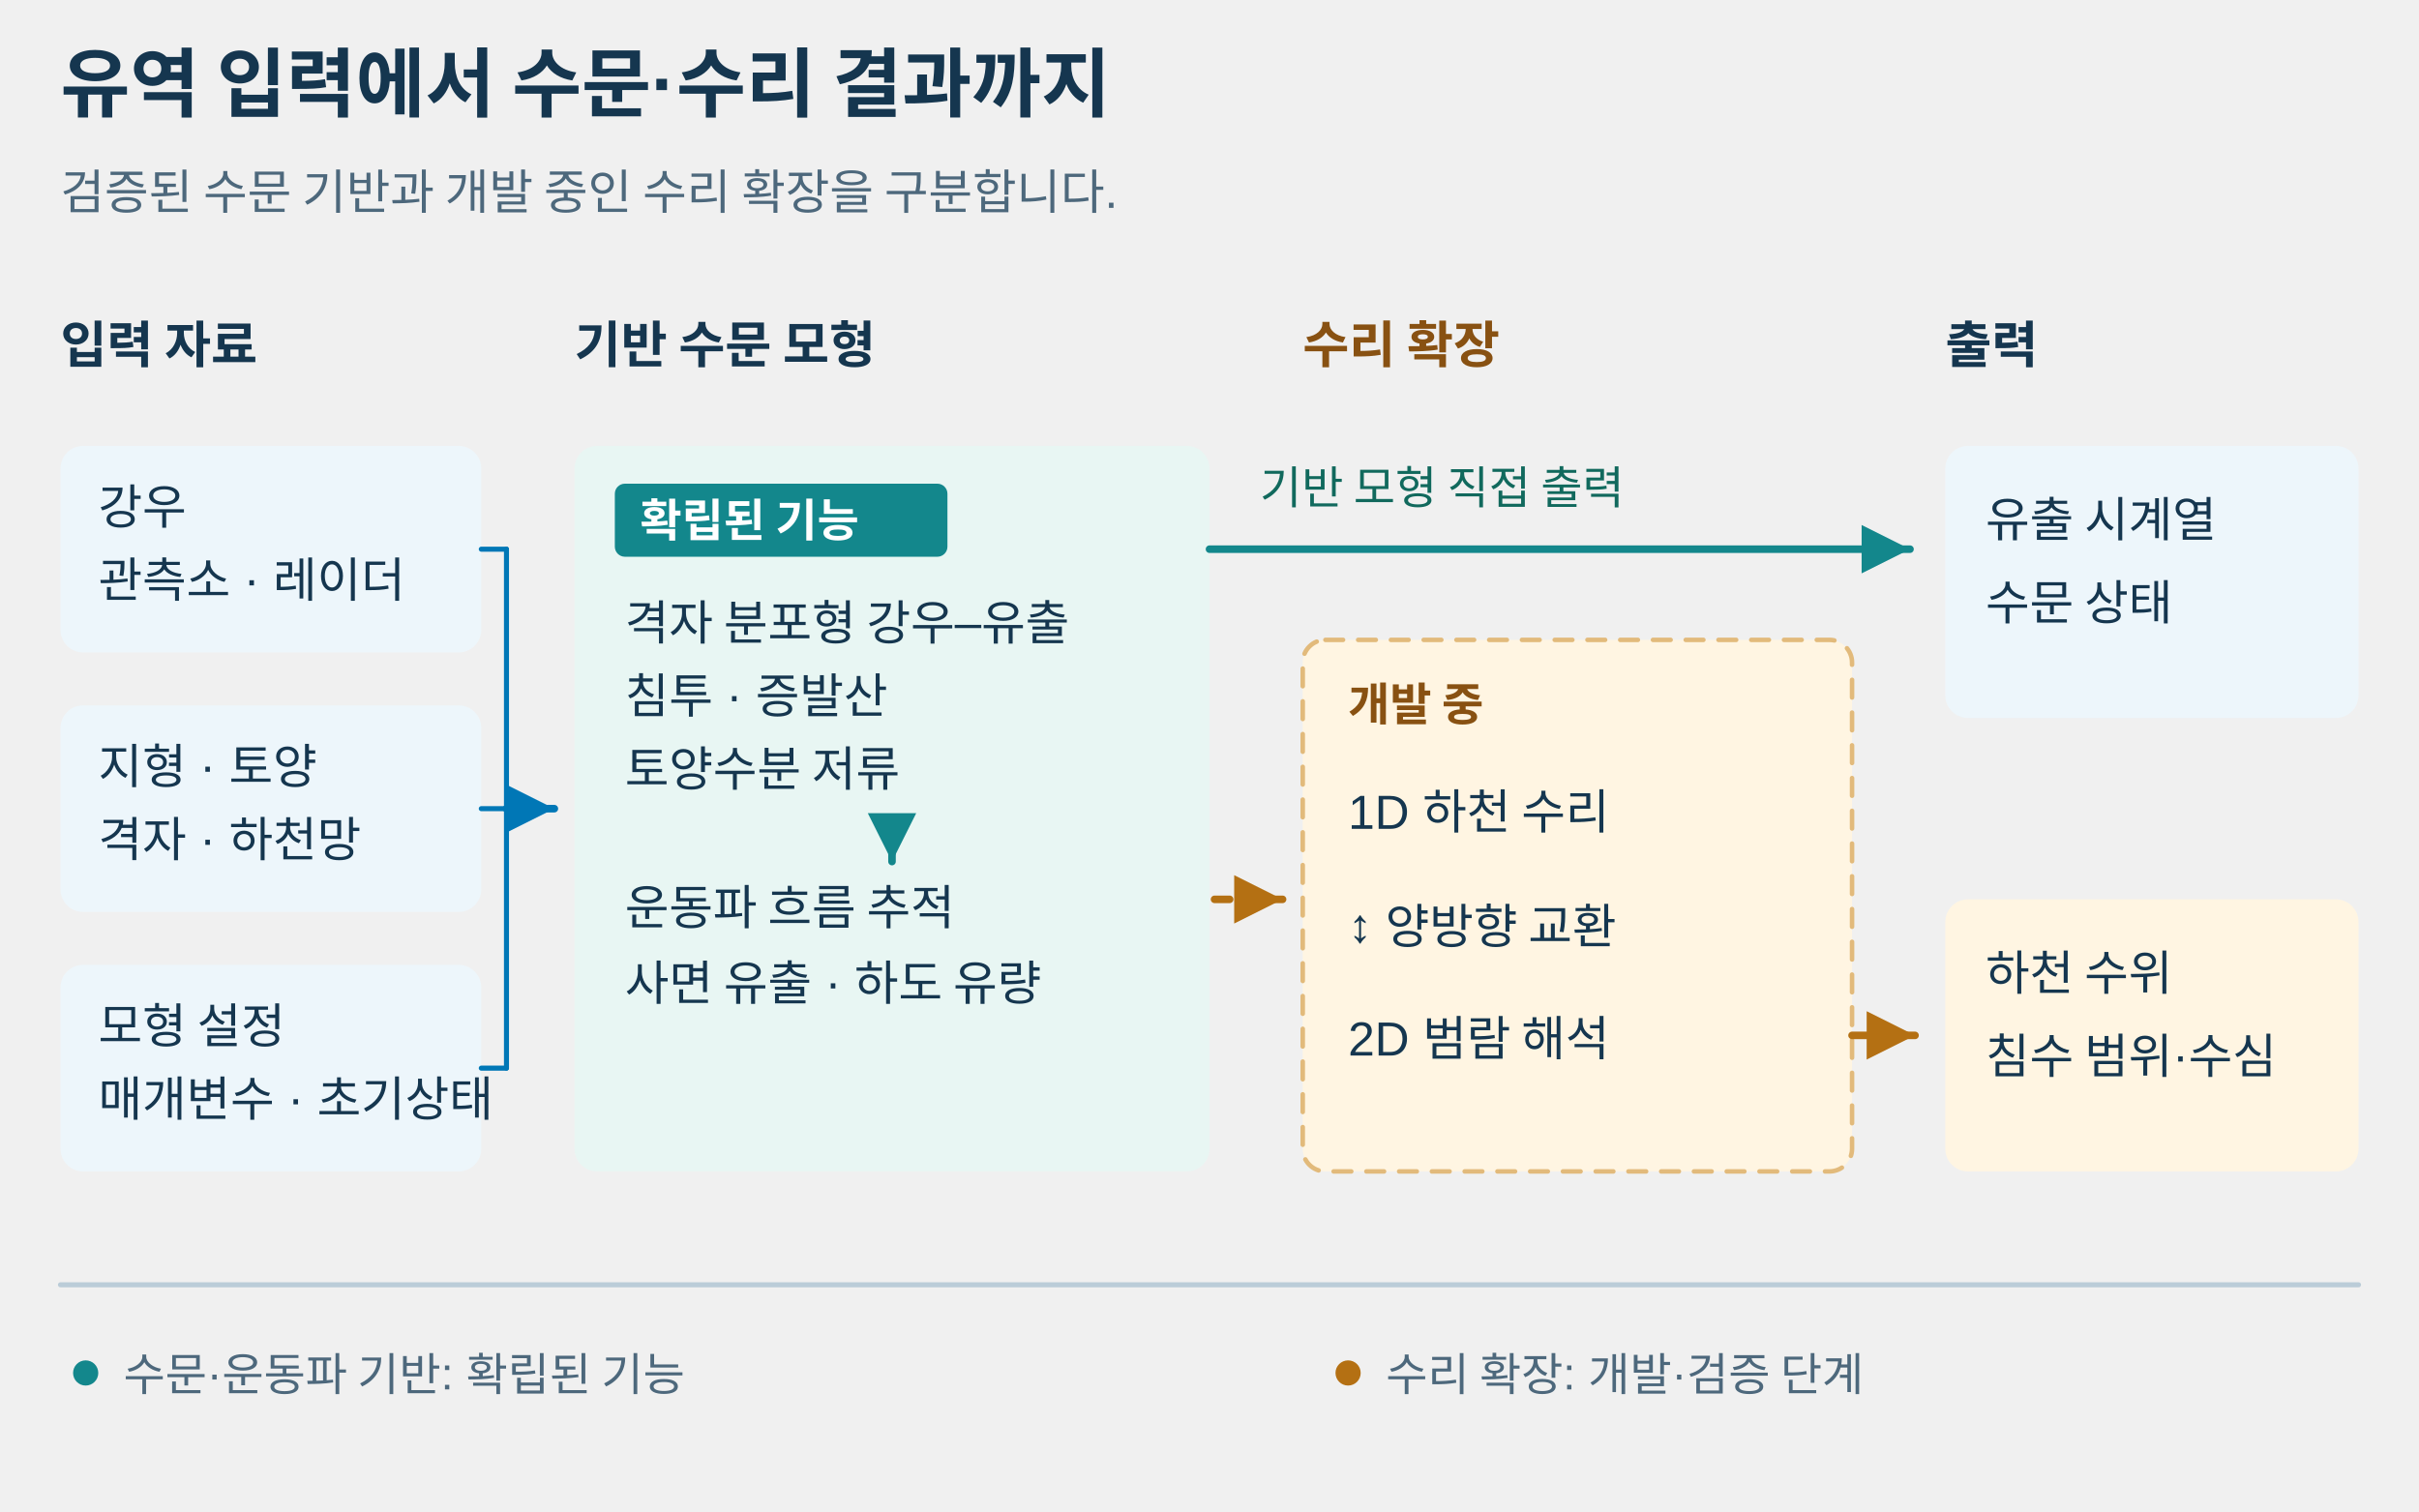
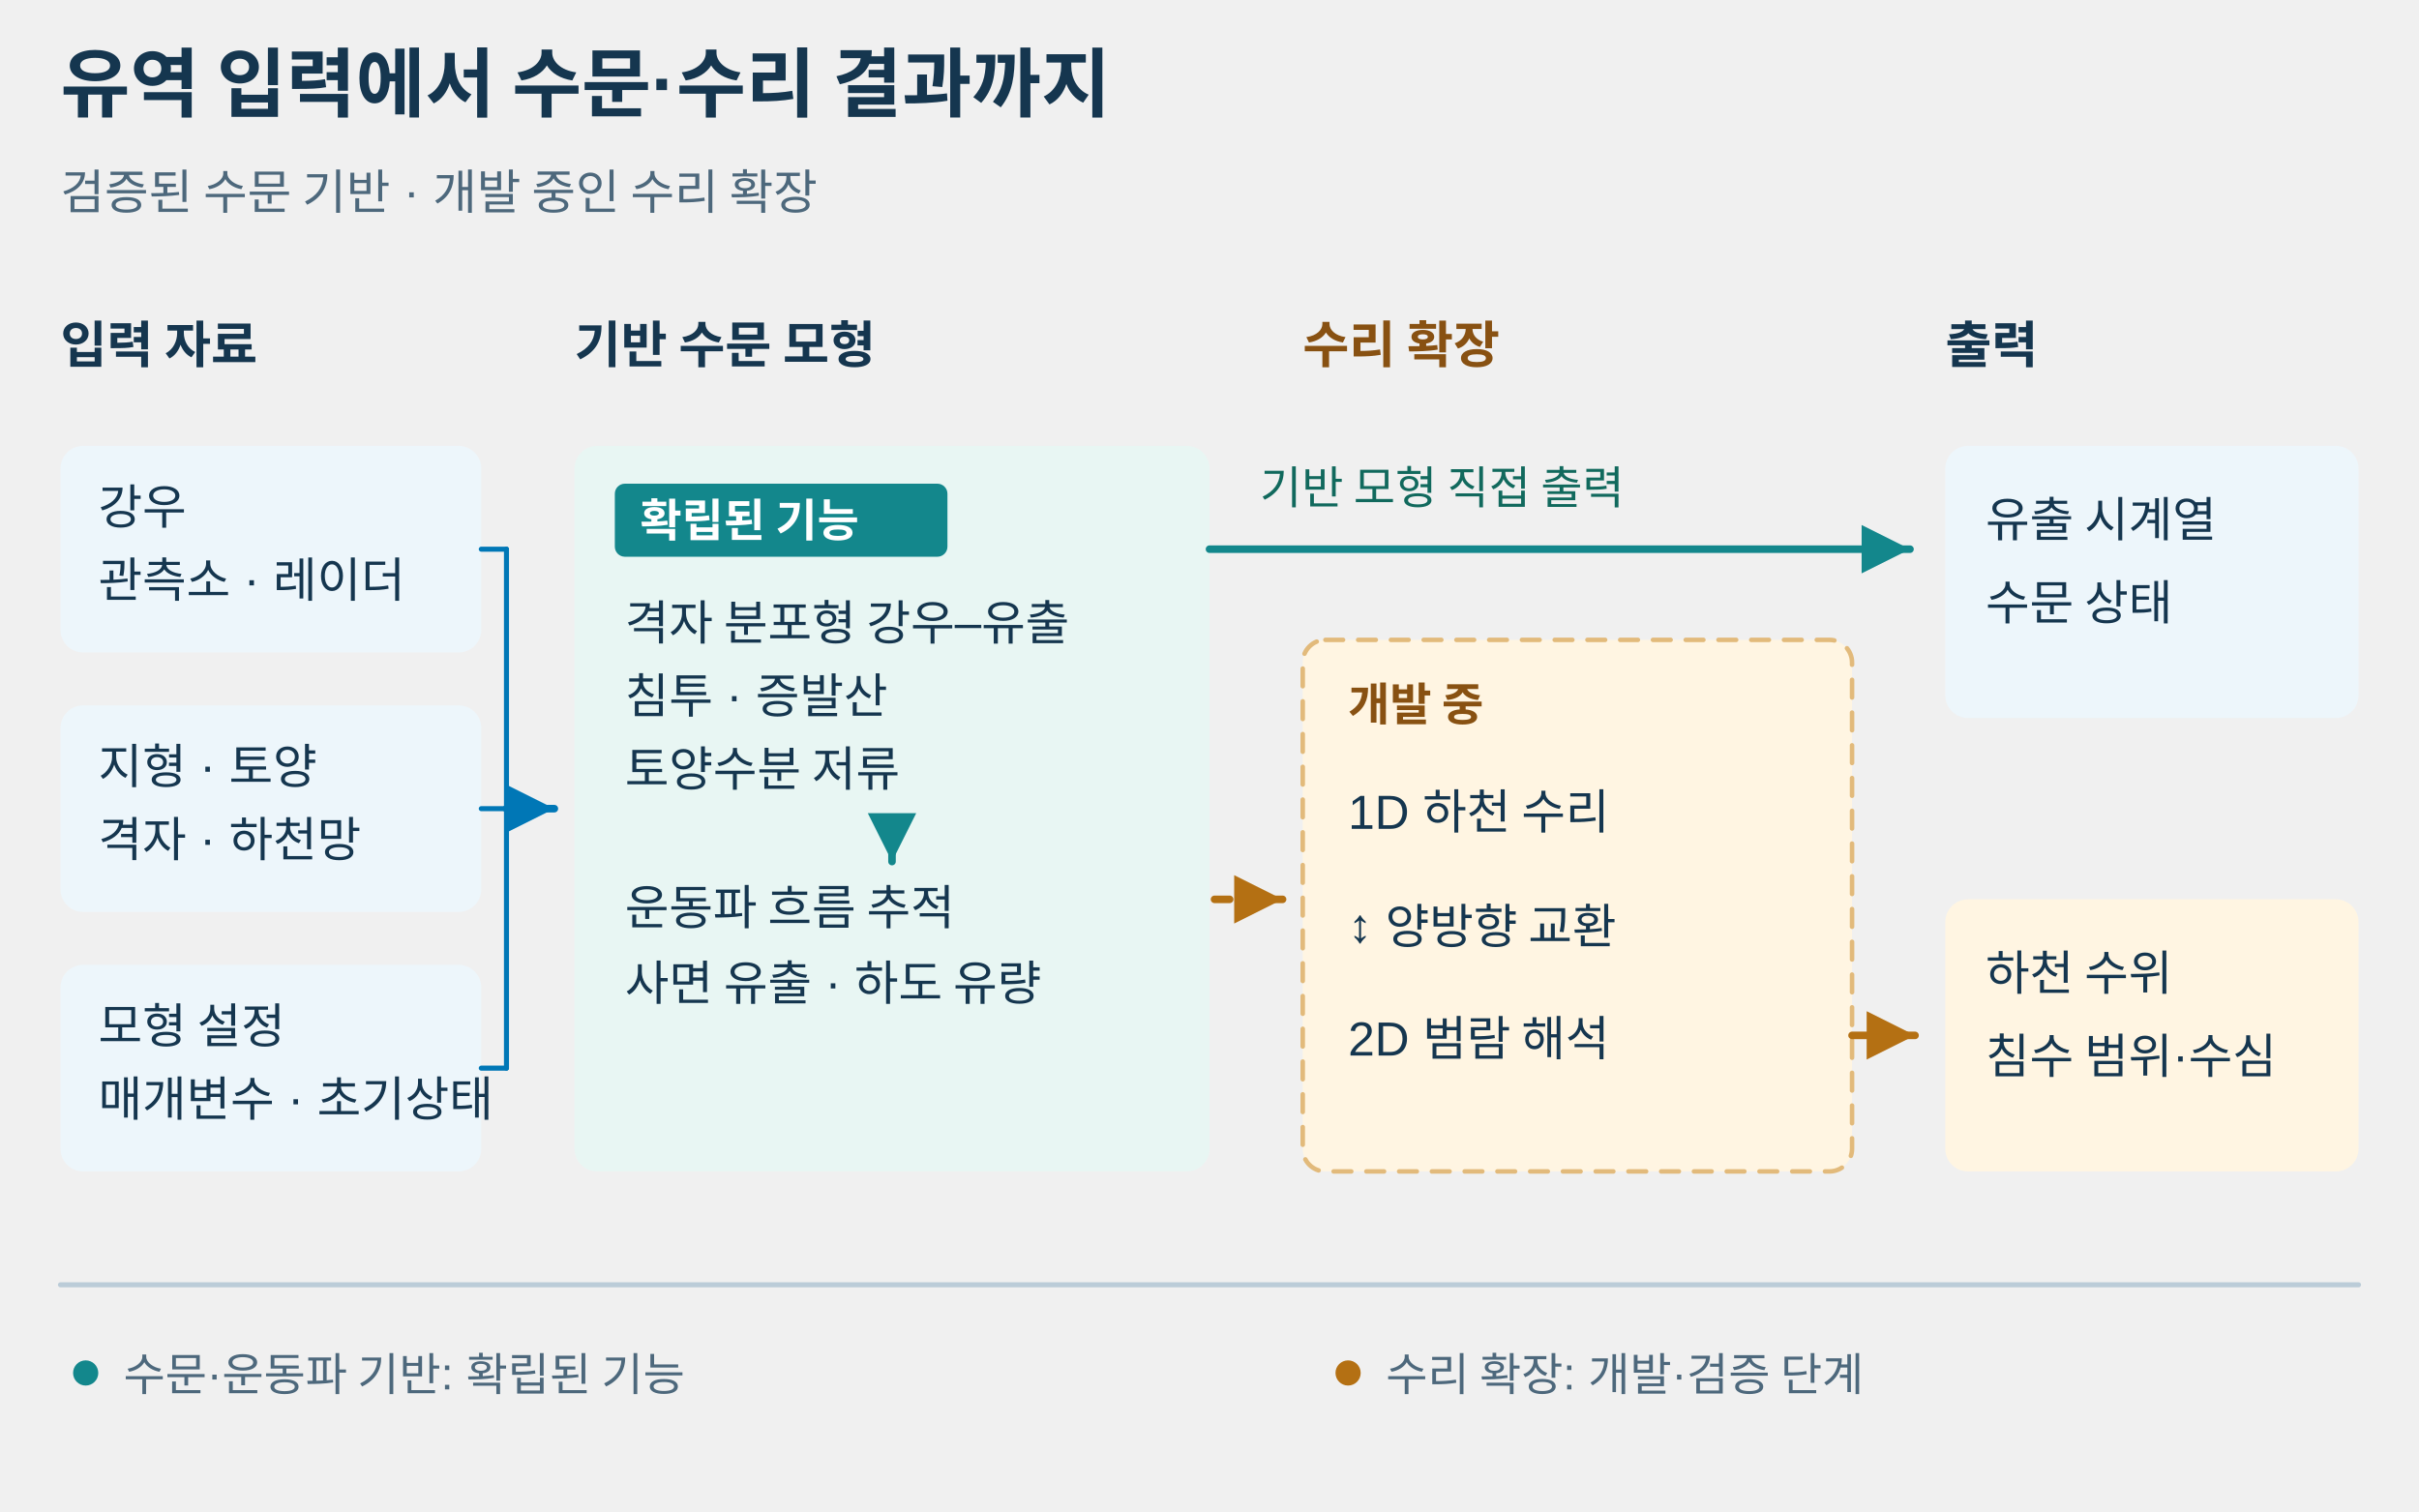
<svg xmlns="http://www.w3.org/2000/svg" width="960" height="600" viewBox="0 0 960 600" role="img" aria-labelledby="model-workflow-ko-title model-workflow-ko-desc" lang="ko">
  <defs>
    <marker id="model-workflow-ko-blue-arrow" viewBox="0 0 10 10" refX="9" refY="5" markerWidth="8" markerHeight="8" orient="auto-start-reverse">
      <path d="M1 1 L9 5 L1 9 Z" fill="#0077b6" />
    </marker>
    <marker id="model-workflow-ko-blue-back" viewBox="0 0 10 10" refX="9" refY="5" markerWidth="8" markerHeight="8" orient="auto-start-reverse">
      <path d="M1 1 L9 5 L1 9 Z" fill="#0077b6" />
    </marker>
    <marker id="model-workflow-ko-teal-arrow" viewBox="0 0 10 10" refX="9" refY="5" markerWidth="8" markerHeight="8" orient="auto-start-reverse">
      <path d="M1 1 L9 5 L1 9 Z" fill="#13878c" />
    </marker>
    <marker id="model-workflow-ko-teal-back" viewBox="0 0 10 10" refX="9" refY="5" markerWidth="8" markerHeight="8" orient="auto-start-reverse">
      <path d="M1 1 L9 5 L1 9 Z" fill="#13878c" />
    </marker>
    <marker id="model-workflow-ko-amber-arrow" viewBox="0 0 10 10" refX="9" refY="5" markerWidth="8" markerHeight="8" orient="auto-start-reverse">
      <path d="M1 1 L9 5 L1 9 Z" fill="#b47013" />
    </marker>
    <marker id="model-workflow-ko-amber-back" viewBox="0 0 10 10" refX="9" refY="5" markerWidth="8" markerHeight="8" orient="auto-start-reverse">
      <path d="M1 1 L9 5 L1 9 Z" fill="#b47013" />
    </marker>
  </defs>
  <g font-family="Pretendard, Noto Sans KR, Malgun Gothic, Arial, sans-serif" stroke-linecap="round" stroke-linejoin="round">
    <text x="24" y="44" font-size="30" font-weight="700" fill="#15364f" text-anchor="start">유역 입력에서 수문·수리 결과까지</text>
-     <text x="24" y="83" font-size="19" font-weight="400" fill="#4d687c" text-anchor="start">검증된 수문 기반과 개발 중인 수리 확장을 구분합니다.</text>
+     <text x="24" y="83" font-size="19" font-weight="400" fill="#4d687c" text-anchor="start">검증된 수문 기반 · 개발 중인 수리 확장</text>
    <text x="24" y="144" font-size="20" font-weight="700" fill="#15364f" text-anchor="start">입력 자료</text>
    <text x="228" y="144" font-size="20" font-weight="700" fill="#15364f" text-anchor="start">기반 수문 모형</text>
    <text x="517" y="144" font-size="20" font-weight="700" fill="#885112" text-anchor="start">수리 확장</text>
    <text x="772" y="144" font-size="20" font-weight="700" fill="#15364f" text-anchor="start">출력</text>
    <rect x="24" y="177" width="167" height="82" rx="9" fill="#edf6fb" stroke="none" stroke-width="1.8" />
    <text x="39" y="208" font-size="19" font-weight="400" fill="#15364f" text-anchor="start">강우</text>
    <text x="39" y="237" font-size="19" font-weight="400" fill="#15364f" text-anchor="start">관측소 · 레이더</text>
    <rect x="24" y="280" width="167" height="82" rx="9" fill="#edf6fb" stroke="none" stroke-width="1.8" />
    <text x="39" y="311" font-size="19" font-weight="400" fill="#15364f" text-anchor="start">지형 · 토양</text>
    <text x="39" y="340" font-size="19" font-weight="400" fill="#15364f" text-anchor="start">격자 · 하천망</text>
    <rect x="24" y="383" width="167" height="82" rx="9" fill="#edf6fb" stroke="none" stroke-width="1.8" />
    <text x="39" y="414" font-size="19" font-weight="400" fill="#15364f" text-anchor="start">모형 설정</text>
    <text x="39" y="443" font-size="19" font-weight="400" fill="#15364f" text-anchor="start">매개변수 · 초기상태</text>
    <line x1="201" y1="218" x2="201" y2="424" stroke="#0077b6" stroke-width="2" />
    <line x1="191" y1="218" x2="201" y2="218" stroke="#0077b6" stroke-width="2" />
    <line x1="191" y1="321" x2="201" y2="321" stroke="#0077b6" stroke-width="2" />
    <line x1="191" y1="424" x2="201" y2="424" stroke="#0077b6" stroke-width="2" />
    <line x1="201" y1="321" x2="220" y2="321" stroke="#0077b6" stroke-width="3" marker-end="url(#model-workflow-ko-blue-arrow)" />
    <rect x="228" y="177" width="252" height="288" rx="9" fill="#e8f6f3" stroke="none" stroke-width="1.8" />
    <rect x="244" y="192" width="132" height="29" rx="4" fill="#13878c" stroke="none" stroke-width="1.8" />
    <text x="254" y="213" font-size="18" font-weight="700" fill="#ffffff" text-anchor="start">확립된 기능</text>
    <text x="248" y="254" font-size="19" font-weight="400" fill="#15364f" text-anchor="start">격자 분포형 강우–유출</text>
    <text x="248" y="283" font-size="19" font-weight="400" fill="#15364f" text-anchor="start">침투 · 증발산</text>
    <text x="248" y="312" font-size="19" font-weight="400" fill="#15364f" text-anchor="start">토양수분 저류</text>
    <line x1="354" y1="327" x2="354" y2="342" stroke="#13878c" stroke-width="3" marker-end="url(#model-workflow-ko-teal-arrow)" />
    <text x="248" y="367" font-size="19" font-weight="400" fill="#15364f" text-anchor="start">운동파 흐름 추적</text>
    <text x="248" y="397" font-size="19" font-weight="400" fill="#15364f" text-anchor="start">사면 유출 · 하도 유량</text>
    <line x1="482" y1="357" x2="509" y2="357" stroke="#b47013" stroke-width="3" stroke-dasharray="6 6" marker-end="url(#model-workflow-ko-amber-arrow)" />
    <rect x="517" y="254" width="218" height="211" rx="9" fill="#fff5e2" stroke="#e2ba7b" stroke-width="1.8" stroke-dasharray="7 6" />
    <text x="535" y="286" font-size="18" font-weight="700" fill="#885112" text-anchor="start">개발 중</text>
    <text x="535" y="329" font-size="19" font-weight="400" fill="#15364f" text-anchor="start">1D 하천 수리</text>
    <text x="535" y="374" font-size="19" font-weight="400" fill="#15364f" text-anchor="start">↕ 양방향 교환</text>
    <text x="535" y="419" font-size="19" font-weight="400" fill="#15364f" text-anchor="start">2D 범람 해석</text>
    <rect x="772" y="177" width="164" height="108" rx="9" fill="#edf6fb" stroke="none" stroke-width="1.8" />
    <text x="788" y="213" font-size="19" font-weight="400" fill="#15364f" text-anchor="start">유출 시계열</text>
    <text x="788" y="246" font-size="19" font-weight="400" fill="#15364f" text-anchor="start">수문 상태</text>
    <rect x="772" y="357" width="164" height="108" rx="9" fill="#fff5e2" stroke="none" stroke-width="1.8" />
    <text x="788" y="393" font-size="19" font-weight="400" fill="#15364f" text-anchor="start">하천 수위</text>
    <text x="788" y="426" font-size="19" font-weight="400" fill="#15364f" text-anchor="start">침수 범위·수심</text>
    <path d="M480 218 H758" fill="none" stroke="#13878c" stroke-width="3" marker-end="url(#model-workflow-ko-teal-arrow)" stroke-linecap="round" stroke-linejoin="round" />
    <line x1="735" y1="411" x2="760" y2="411" stroke="#b47013" stroke-width="3" marker-end="url(#model-workflow-ko-amber-arrow)" />
    <text x="500" y="200" font-size="18" font-weight="400" fill="#11695d" text-anchor="start">기반 모형 직접 출력</text>
    <line x1="24" y1="510" x2="936" y2="510" stroke="#bbccd8" stroke-width="2" />
    <circle cx="34" cy="545" r="5" fill="#13878c" stroke="none" stroke-width="2" />
    <text x="49" y="552" font-size="18" font-weight="400" fill="#4d687c" text-anchor="start">수문·운동파 기반: 확립된 기능</text>
    <circle cx="535" cy="545" r="5" fill="#b47013" stroke="none" stroke-width="2" />
    <text x="550" y="552" font-size="18" font-weight="400" fill="#4d687c" text-anchor="start">수리 확장: 개발·검증 단계</text>
  </g>
</svg>
